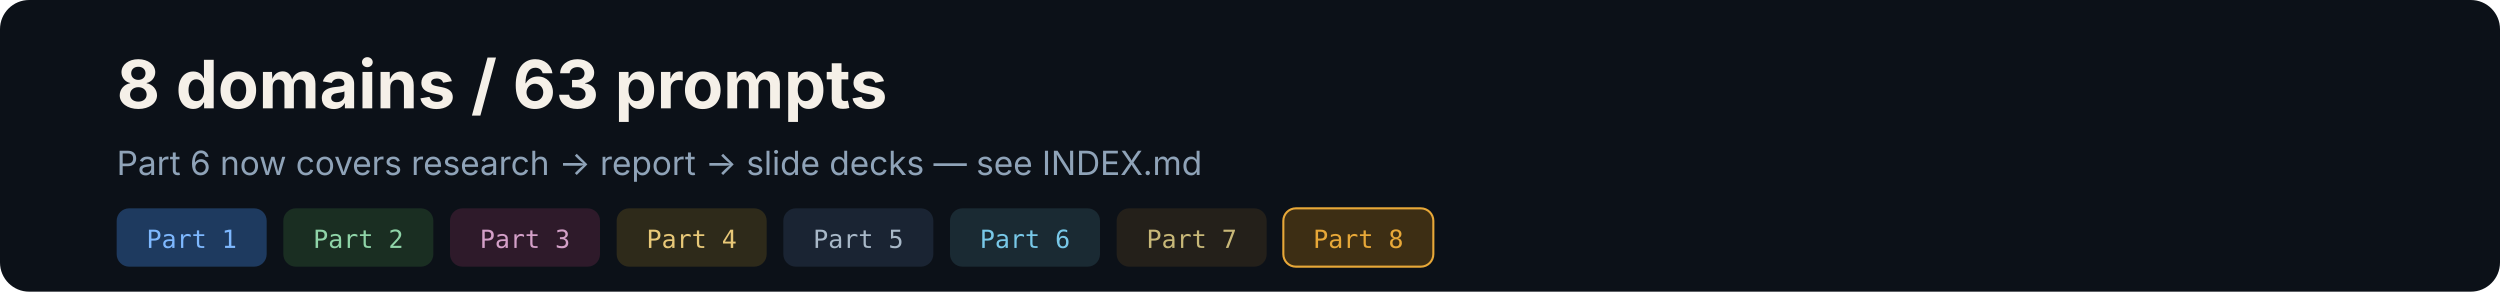
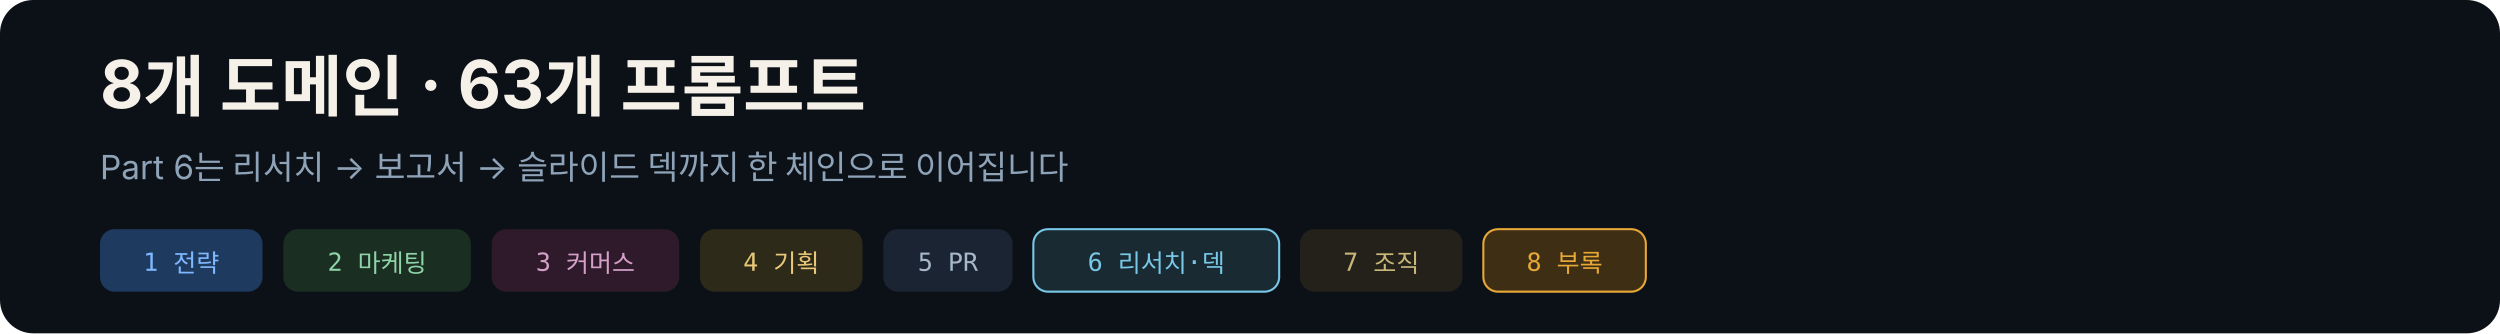
- <svg xmlns="http://www.w3.org/2000/svg" width="1200" height="140" viewBox="0 0 1200 140" role="img" aria-labelledby="title desc">
-   <rect width="1200" height="140" rx="14" fill="#0c1118" />
-   <text x="56" y="52" fill="#f5f0e8" font-family="-apple-system, BlinkMacSystemFont, Segoe UI, PingFang SC, sans-serif" font-size="32" font-weight="700">8 domains / 63 prompts</text>
-   <text x="56" y="84" fill="#8fa3b8" font-family="-apple-system, sans-serif" font-size="16">Part 6 now covers research → report → slide decks — see INDEX.md</text>
-   <g transform="translate(56 100)">
-     <rect x="0" y="0" width="72" height="28" rx="6" fill="#1e3a5f" />
-     <text x="36" y="19" fill="#7eb8ff" font-family="ui-monospace, monospace" font-size="12" text-anchor="middle">Part 1</text>
-     <rect x="80" y="0" width="72" height="28" rx="6" fill="#1a2e22" />
-     <text x="116" y="19" fill="#8fd4a8" font-family="ui-monospace, monospace" font-size="12" text-anchor="middle">Part 2</text>
-     <rect x="160" y="0" width="72" height="28" rx="6" fill="#2e1a2a" />
-     <text x="196" y="19" fill="#d4a0c8" font-family="ui-monospace, monospace" font-size="12" text-anchor="middle">Part 3</text>
-     <rect x="240" y="0" width="72" height="28" rx="6" fill="#2e2a1a" />
-     <text x="276" y="19" fill="#e8c878" font-family="ui-monospace, monospace" font-size="12" text-anchor="middle">Part 4</text>
-     <rect x="320" y="0" width="72" height="28" rx="6" fill="#1a2433" />
-     <text x="356" y="19" fill="#a8b8c8" font-family="ui-monospace, monospace" font-size="12" text-anchor="middle">Part 5</text>
-     <rect x="400" y="0" width="72" height="28" rx="6" fill="#1a2a33" />
-     <text x="436" y="19" fill="#78c8e8" font-family="ui-monospace, monospace" font-size="12" text-anchor="middle">Part 6</text>
-     <rect x="480" y="0" width="72" height="28" rx="6" fill="#24201a" />
-     <text x="516" y="19" fill="#c8b878" font-family="ui-monospace, monospace" font-size="12" text-anchor="middle">Part 7</text>
-     <rect x="560" y="0" width="72" height="28" rx="6" fill="#3d2e14" stroke="#e8a838" stroke-width="1" />
-     <text x="596" y="19" fill="#e8a838" font-family="ui-monospace, monospace" font-size="12" text-anchor="middle">Part 8</text>
+ <svg xmlns="http://www.w3.org/2000/svg" width="1200" height="160" viewBox="0 0 1200 160" role="img" aria-labelledby="title desc">
+   <rect width="1200" height="160" rx="16" fill="#0c1118" />
+   <text x="48" y="52" fill="#f5f0e8" font-family="-apple-system, BlinkMacSystemFont, 'Segoe UI', 'Apple SD Gothic Neo', 'Noto Sans KR', sans-serif" font-size="32" font-weight="700">8개 도메인 · 63개 프롬프트</text>
+   <text x="48" y="86" fill="#8fa3b8" font-family="-apple-system, BlinkMacSystemFont, 'Segoe UI', 'Apple SD Gothic Neo', 'Noto Sans KR', sans-serif" font-size="16">Part 6는 리서치 → 보고서 → 슬라이드 덱까지 한 체인으로 이어집니다</text>
+   <g transform="translate(48 110)">
+     <rect width="78" height="30" rx="7" fill="#1e3a5f" />
+     <text x="39" y="20" text-anchor="middle" fill="#7eb8ff" font-family="ui-monospace, Menlo, monospace" font-size="12">1 전략</text>
+     <rect x="88" width="90" height="30" rx="7" fill="#1a2e22" />
+     <text x="133" y="20" text-anchor="middle" fill="#8fd4a8" font-family="ui-monospace, Menlo, monospace" font-size="12">2 마케팅</text>
+     <rect x="188" width="90" height="30" rx="7" fill="#2e1a2a" />
+     <text x="233" y="20" text-anchor="middle" fill="#d4a0c8" font-family="ui-monospace, Menlo, monospace" font-size="12">3 커머스</text>
+     <rect x="288" width="78" height="30" rx="7" fill="#2e2a1a" />
+     <text x="327" y="20" text-anchor="middle" fill="#e8c878" font-family="ui-monospace, Menlo, monospace" font-size="12">4 기획</text>
+     <rect x="376" width="62" height="30" rx="7" fill="#1a2433" />
+     <text x="407" y="20" text-anchor="middle" fill="#a8b8c8" font-family="ui-monospace, Menlo, monospace" font-size="12">5 PR</text>
+     <rect x="448" width="118" height="30" rx="7" fill="#1a2a33" stroke="#78c8e8" stroke-width="1" />
+     <text x="507" y="20" text-anchor="middle" fill="#78c8e8" font-family="ui-monospace, Menlo, monospace" font-size="12">6 리서치·덱</text>
+     <rect x="576" width="78" height="30" rx="7" fill="#24201a" />
+     <text x="615" y="20" text-anchor="middle" fill="#c8b878" font-family="ui-monospace, Menlo, monospace" font-size="12">7 조직</text>
+     <rect x="664" width="78" height="30" rx="7" fill="#3d2e14" stroke="#e8a838" stroke-width="1" />
+     <text x="703" y="20" text-anchor="middle" fill="#e8a838" font-family="ui-monospace, Menlo, monospace" font-size="12">8 부록</text>
  </g>
</svg>
